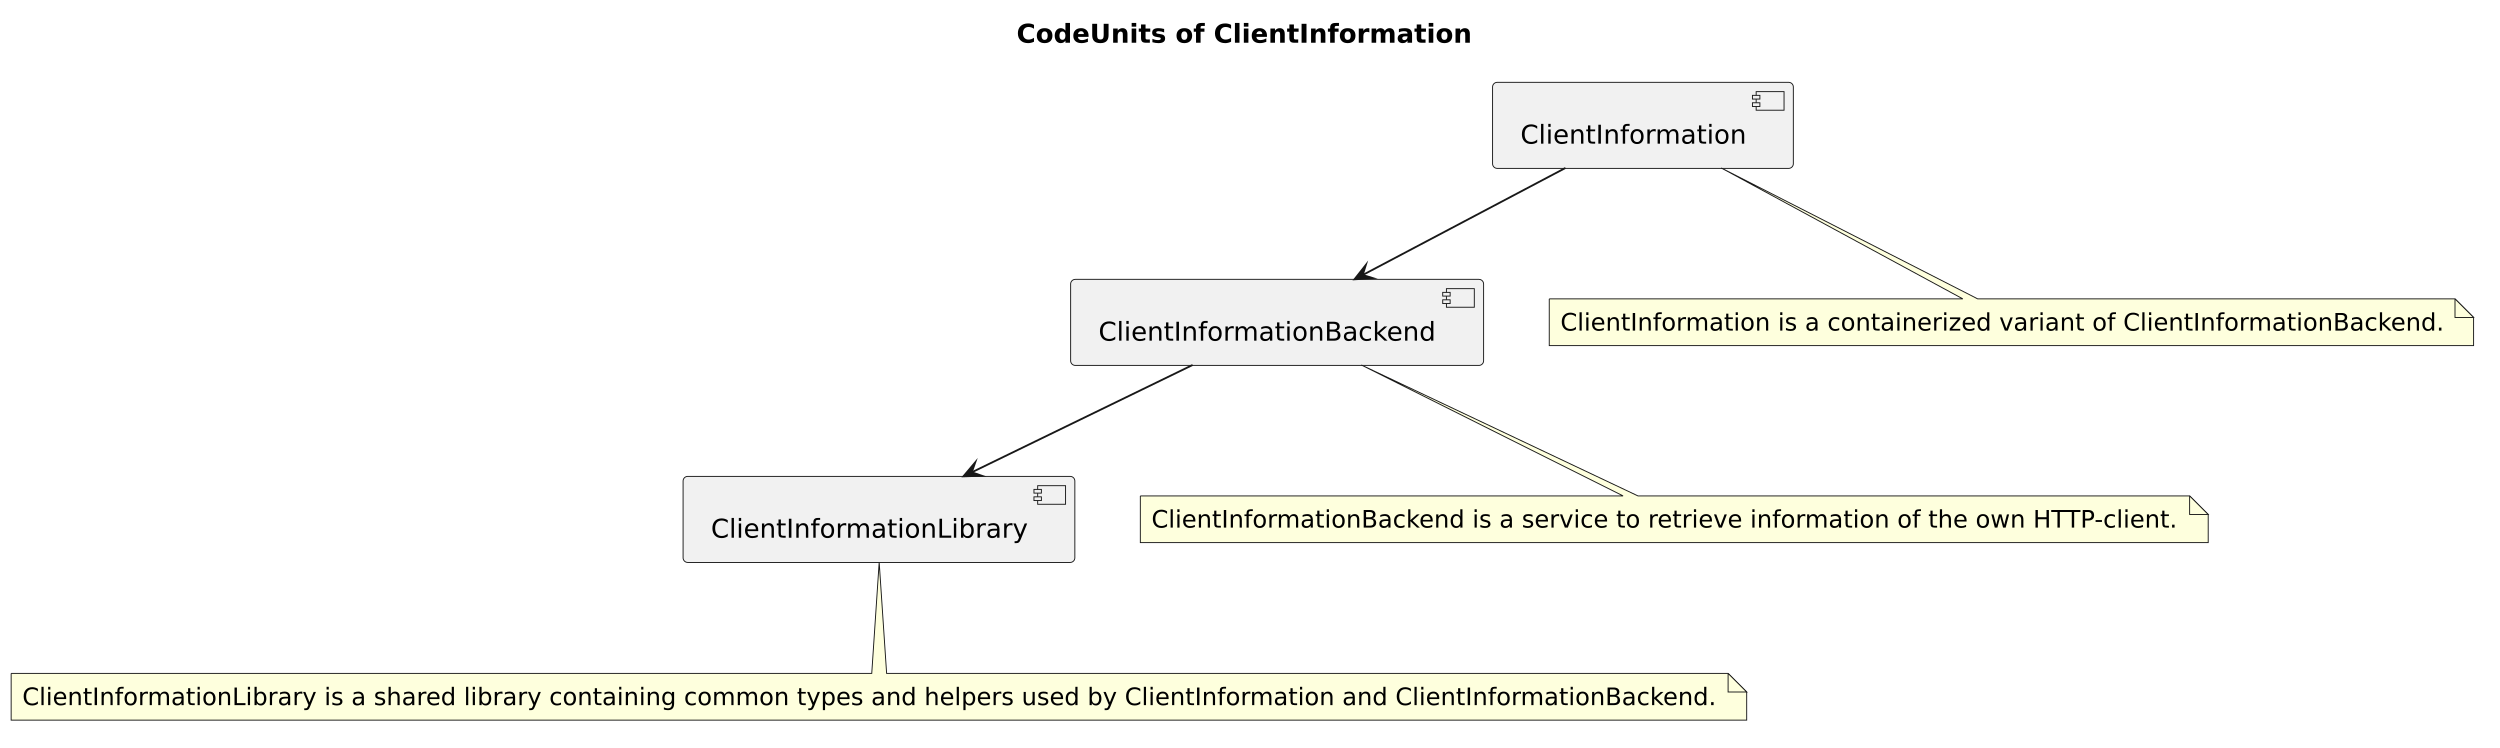
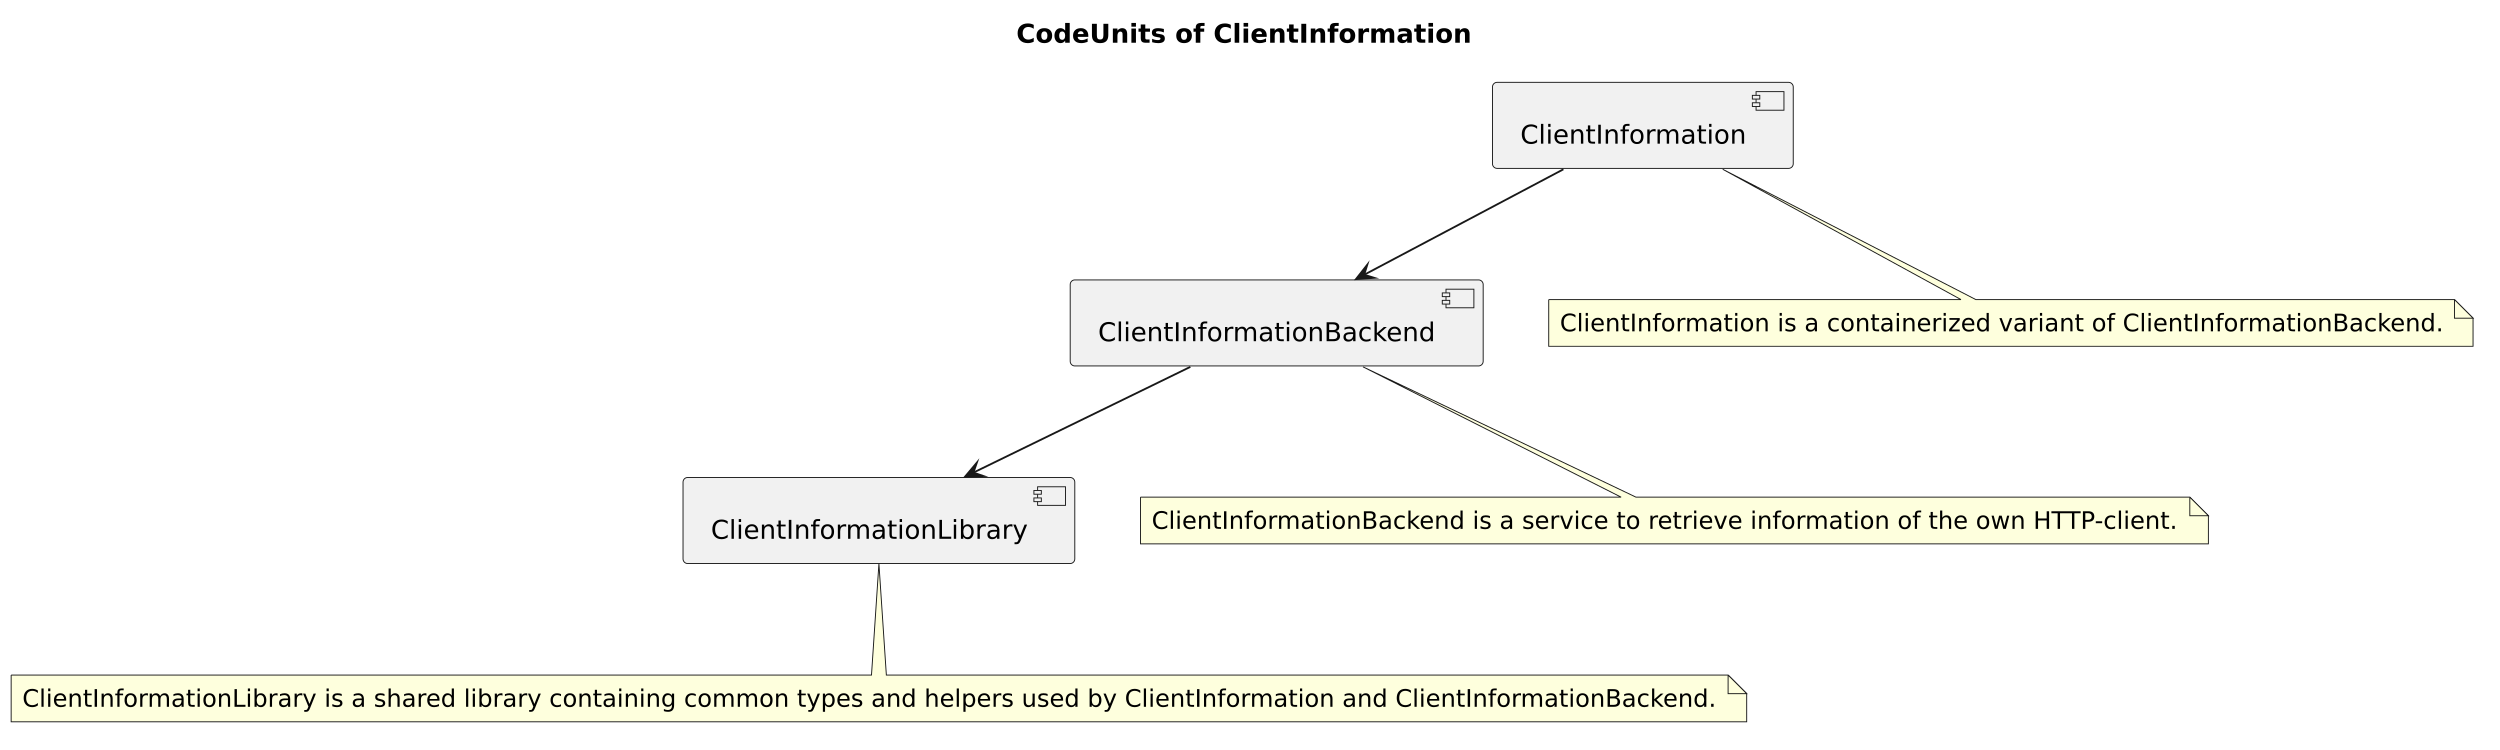
- <svg xmlns="http://www.w3.org/2000/svg" contentStyleType="text/css" data-diagram-type="DESCRIPTION" height="402px" preserveAspectRatio="none" style="width:1345px;height:402px;background:#FFFFFF;" version="1.1" viewBox="0 0 1345 402" width="1345px" zoomAndPan="magnify">
+ <svg xmlns="http://www.w3.org/2000/svg" version="1.1" data-diagram-type="DESCRIPTION" style="width:1345px;height:403px;background:#FFFFFF;" width="1345px" height="403px" viewBox="0 0 1345 403" zoomAndPan="magnify" preserveAspectRatio="none" contentStyleType="text/css">
  <defs />
-   <g>
+   <g font-family="sans-serif" lengthAdjust="spacing">
    <g class="title" data-source-line="2">
-       <text fill="#000000" font-family="'DejaVu Sans'" font-size="14" font-weight="700" lengthAdjust="spacing" textLength="244.952" x="546.919" y="22.995">CodeUnits of ClientInformation</text>
+       <text x="546.774" y="22.995" fill="#000" font-size="14" textLength="244.952" font-weight="700" font-family="'DejaVu Sans'">CodeUnits of ClientInformation</text>
    </g>
-     <g class="entity" data-qualified-name="ClientInformationLibrary" data-source-line="4" id="ent0001">
-       <rect fill="#F1F1F1" height="46.297" rx="2.5" ry="2.5" style="stroke:#181818;stroke-width:0.5;" width="210.769" x="367.5" y="256.297" />
-       <rect fill="#F1F1F1" height="10" style="stroke:#181818;stroke-width:0.5;" width="15" x="558.269" y="261.297" />
-       <rect fill="#F1F1F1" height="2" style="stroke:#181818;stroke-width:0.5;" width="4" x="556.269" y="263.297" />
-       <rect fill="#F1F1F1" height="2" style="stroke:#181818;stroke-width:0.5;" width="4" x="556.269" y="267.297" />
-       <text fill="#000000" font-family="'DejaVu Sans'" font-size="14" lengthAdjust="spacing" textLength="170.769" x="382.5" y="289.292">ClientInformationLibrary</text>
+     <g class="entity" data-qualified-name="ClientInformationLibrary" id="ent0001" data-source-line="4">
+       <rect x="367.47" y="256.887" width="210.769" height="46.297" fill="#F1F1F1" style="stroke:#181818;stroke-width:0.5;" rx="2.5" ry="2.5" />
+       <rect x="558.239" y="261.887" width="15" height="10" fill="#F1F1F1" style="stroke:#181818;stroke-width:0.5;" />
+       <rect x="556.239" y="263.887" width="4" height="2" fill="#F1F1F1" style="stroke:#181818;stroke-width:0.5;" />
+       <rect x="556.239" y="267.887" width="4" height="2" fill="#F1F1F1" style="stroke:#181818;stroke-width:0.5;" />
+       <text x="382.47" y="289.882" fill="#000" font-size="14" textLength="170.769" font-family="'DejaVu Sans'">ClientInformationLibrary</text>
    </g>
-     <g class="entity" data-qualified-name="ClientInformationLibraryNote" data-source-line="6" id="ent0002">
-       <path d="M6,362.297 L6,387.43 A0,0 0 0 0 6,387.43 L939.717,387.43 A0,0 0 0 0 939.717,387.43 L939.717,372.297 L929.717,362.297 L477,362.297 L473,302.457 L469,362.297 L6,362.297 A0,0 0 0 0 6,362.297" fill="#FEFFDD" style="stroke:#181818;stroke-width:0.5;" />
-       <path d="M929.717,362.297 L929.717,372.297 L939.717,372.297 L929.717,362.297" fill="#FEFFDD" style="stroke:#181818;stroke-width:0.5;" />
-       <text fill="#000000" font-family="'DejaVu Sans'" font-size="13" lengthAdjust="spacing" textLength="912.717" x="12" y="379.364">ClientInformationLibrary is a shared library containing common types and helpers used by ClientInformation and ClientInformationBackend.</text>
+     <g class="entity" data-qualified-name="ClientInformationLibraryNote" id="ent0002" data-source-line="6">
+       <path d="M6,363.187 L6,388.32 A0,0 0 0 0 6,388.32 L939.717,388.32 A0,0 0 0 0 939.717,388.32 L939.717,373.187 L929.717,363.187 L476.86,363.187 L472.86,303.247 L468.86,363.187 L6,363.187 A0,0 0 0 0 6,363.187" style="stroke:#181818;stroke-width:0.5;" fill="#FEFFDD" />
+       <path d="M929.717,363.187 L929.717,373.187 L939.717,373.187 L929.717,363.187" style="stroke:#181818;stroke-width:0.5;" fill="#FEFFDD" />
+       <text x="12" y="380.254" fill="#000" font-size="13" textLength="912.717" font-family="'DejaVu Sans'">ClientInformationLibrary is a shared library containing common types and helpers used by ClientInformation and ClientInformationBackend.</text>
    </g>
-     <g class="entity" data-qualified-name="ClientInformationBackend" data-source-line="10" id="ent0004">
-       <rect fill="#F1F1F1" height="46.297" rx="2.5" ry="2.5" style="stroke:#181818;stroke-width:0.5;" width="222.178" x="576" y="150.297" />
-       <rect fill="#F1F1F1" height="10" style="stroke:#181818;stroke-width:0.5;" width="15" x="778.178" y="155.297" />
-       <rect fill="#F1F1F1" height="2" style="stroke:#181818;stroke-width:0.5;" width="4" x="776.178" y="157.297" />
-       <rect fill="#F1F1F1" height="2" style="stroke:#181818;stroke-width:0.5;" width="4" x="776.178" y="161.297" />
-       <text fill="#000000" font-family="'DejaVu Sans'" font-size="14" lengthAdjust="spacing" textLength="182.178" x="591" y="183.292">ClientInformationBackend</text>
+     <g class="entity" data-qualified-name="ClientInformationBackend" id="ent0004" data-source-line="10">
+       <rect x="575.77" y="150.587" width="222.178" height="46.297" fill="#F1F1F1" style="stroke:#181818;stroke-width:0.5;" rx="2.5" ry="2.5" />
+       <rect x="777.948" y="155.587" width="15" height="10" fill="#F1F1F1" style="stroke:#181818;stroke-width:0.5;" />
+       <rect x="775.948" y="157.587" width="4" height="2" fill="#F1F1F1" style="stroke:#181818;stroke-width:0.5;" />
+       <rect x="775.948" y="161.587" width="4" height="2" fill="#F1F1F1" style="stroke:#181818;stroke-width:0.5;" />
+       <text x="590.77" y="183.582" fill="#000" font-size="14" textLength="182.178" font-family="'DejaVu Sans'">ClientInformationBackend</text>
    </g>
-     <g class="entity" data-qualified-name="ClientInformationBackendNote" data-source-line="12" id="ent0005">
-       <path d="M613.5,266.797 L613.5,291.93 A0,0 0 0 0 613.5,291.93 L1188.016,291.93 A0,0 0 0 0 1188.016,291.93 L1188.016,276.797 L1178.016,266.797 L881.21,266.797 L732.38,196.357 L873.21,266.797 L613.5,266.797 A0,0 0 0 0 613.5,266.797" fill="#FEFFDD" style="stroke:#181818;stroke-width:0.5;" />
-       <path d="M1178.016,266.797 L1178.016,276.797 L1188.016,276.797 L1178.016,266.797" fill="#FEFFDD" style="stroke:#181818;stroke-width:0.5;" />
-       <text fill="#000000" font-family="'DejaVu Sans'" font-size="13" lengthAdjust="spacing" textLength="553.516" x="619.5" y="283.864">ClientInformationBackend is a service to retrieve information of the own HTTP-client.</text>
+     <g class="entity" data-qualified-name="ClientInformationBackendNote" id="ent0005" data-source-line="12">
+       <path d="M613.6,267.467 L613.6,292.6 A0,0 0 0 0 613.6,292.6 L1188.116,292.6 A0,0 0 0 0 1188.116,292.6 L1188.116,277.467 L1178.116,267.467 L880.15,267.467 L733.29,197.367 L872.15,267.467 L613.6,267.467 A0,0 0 0 0 613.6,267.467" style="stroke:#181818;stroke-width:0.5;" fill="#FEFFDD" />
+       <path d="M1178.116,267.467 L1178.116,277.467 L1188.116,277.467 L1178.116,267.467" style="stroke:#181818;stroke-width:0.5;" fill="#FEFFDD" />
+       <text x="619.6" y="284.534" fill="#000" font-size="13" textLength="553.516" font-family="'DejaVu Sans'">ClientInformationBackend is a service to retrieve information of the own HTTP-client.</text>
    </g>
-     <g class="entity" data-qualified-name="ClientInformation" data-source-line="16" id="ent0007">
-       <rect fill="#F1F1F1" height="46.297" rx="2.5" ry="2.5" style="stroke:#181818;stroke-width:0.5;" width="161.816" x="803" y="44.297" />
-       <rect fill="#F1F1F1" height="10" style="stroke:#181818;stroke-width:0.5;" width="15" x="944.816" y="49.297" />
-       <rect fill="#F1F1F1" height="2" style="stroke:#181818;stroke-width:0.5;" width="4" x="942.816" y="51.297" />
-       <rect fill="#F1F1F1" height="2" style="stroke:#181818;stroke-width:0.5;" width="4" x="942.816" y="55.297" />
-       <text fill="#000000" font-family="'DejaVu Sans'" font-size="14" lengthAdjust="spacing" textLength="121.816" x="818" y="77.292">ClientInformation</text>
+     <g class="entity" data-qualified-name="ClientInformation" id="ent0007" data-source-line="16">
+       <rect x="802.95" y="44.297" width="161.816" height="46.297" fill="#F1F1F1" style="stroke:#181818;stroke-width:0.5;" rx="2.5" ry="2.5" />
+       <rect x="944.766" y="49.297" width="15" height="10" fill="#F1F1F1" style="stroke:#181818;stroke-width:0.5;" />
+       <rect x="942.766" y="51.297" width="4" height="2" fill="#F1F1F1" style="stroke:#181818;stroke-width:0.5;" />
+       <rect x="942.766" y="55.297" width="4" height="2" fill="#F1F1F1" style="stroke:#181818;stroke-width:0.5;" />
+       <text x="817.95" y="77.292" fill="#000" font-size="14" textLength="121.816" font-family="'DejaVu Sans'">ClientInformation</text>
    </g>
-     <g class="entity" data-qualified-name="ClientInformationNote" data-source-line="18" id="ent0008">
-       <path d="M833.5,160.797 L833.5,185.93 A0,0 0 0 0 833.5,185.93 L1330.79,185.93 A0,0 0 0 0 1330.79,185.93 L1330.79,170.797 L1320.79,160.797 L1063.99,160.797 L925.99,90.357 L1055.99,160.797 L833.5,160.797 A0,0 0 0 0 833.5,160.797" fill="#FEFFDD" style="stroke:#181818;stroke-width:0.5;" />
-       <path d="M1320.79,160.797 L1320.79,170.797 L1330.79,170.797 L1320.79,160.797" fill="#FEFFDD" style="stroke:#181818;stroke-width:0.5;" />
-       <text fill="#000000" font-family="'DejaVu Sans'" font-size="13" lengthAdjust="spacing" textLength="476.29" x="839.5" y="177.864">ClientInformation is a containerized variant of ClientInformationBackend.</text>
+     <g class="entity" data-qualified-name="ClientInformationNote" id="ent0008" data-source-line="18">
+       <path d="M833.21,161.177 L833.21,186.31 A0,0 0 0 0 833.21,186.31 L1330.5,186.31 A0,0 0 0 0 1330.5,186.31 L1330.5,171.177 L1320.5,161.177 L1063,161.177 L926.82,91.077 L1055,161.177 L833.21,161.177 A0,0 0 0 0 833.21,161.177" style="stroke:#181818;stroke-width:0.5;" fill="#FEFFDD" />
+       <path d="M1320.5,161.177 L1320.5,171.177 L1330.5,171.177 L1320.5,161.177" style="stroke:#181818;stroke-width:0.5;" fill="#FEFFDD" />
+       <text x="839.21" y="178.244" fill="#000" font-size="13" textLength="476.29" font-family="'DejaVu Sans'">ClientInformation is a containerized variant of ClientInformationBackend.</text>
    </g>
-     <g class="link" data-entity-1="ent0004" data-entity-2="ent0001" data-link-type="dependency" data-source-line="22" id="lnk10">
-       <path d="M641.62,196.357 C605.3,213.997 559.117,236.452 522.817,254.091" fill="none" id="ClientInformationBackend-to-ClientInformationLibrary" style="stroke:#181818;stroke-width:1;" />
-       <polygon fill="#181818" points="518.32,256.277,528.163,255.941,522.817,254.091,524.667,248.745,518.32,256.277" style="stroke:#181818;stroke-width:1;stroke-linejoin:miter;stroke-miterlimit:10;" />
+     <g class="link" data-entity-1="ent0004" data-entity-2="ent0001" id="lnk10" data-source-line="22" data-link-type="dependency">
+       <path d="M640.42,197.367 C604.53,214.867 559.565,236.777 523.695,254.257" style="stroke:#181818;stroke-width:1;" fill="none" id="ClientInformationBackend-to-ClientInformationLibrary" />
+       <polygon points="519.2,256.447,529.043,256.1,523.695,254.257,525.538,248.908,519.2,256.447" fill="#181818" style="stroke:#181818;stroke-width:1;stroke-linejoin:miter;stroke-miterlimit:10;" />
    </g>
-     <g class="link" data-entity-1="ent0007" data-entity-2="ent0004" data-link-type="dependency" data-source-line="23" id="lnk11">
-       <path d="M842.22,90.357 C808.79,107.997 766.552,130.302 733.141,147.942" fill="none" id="ClientInformation-to-ClientInformationBackend" style="stroke:#181818;stroke-width:1;" />
-       <polygon fill="#181818" points="728.72,150.277,738.546,149.612,733.141,147.942,734.811,142.537,728.72,150.277" style="stroke:#181818;stroke-width:1;stroke-linejoin:miter;stroke-miterlimit:10;" />
+     <g class="link" data-entity-1="ent0007" data-entity-2="ent0004" id="lnk11" data-source-line="23" data-link-type="dependency">
+       <path d="M841.11,91.077 C808.07,108.567 766.958,130.327 733.938,147.817" style="stroke:#181818;stroke-width:1;" fill="none" id="ClientInformation-to-ClientInformationBackend" />
+       <polygon points="729.52,150.157,739.346,149.479,733.938,147.817,735.601,142.409,729.52,150.157" fill="#181818" style="stroke:#181818;stroke-width:1;stroke-linejoin:miter;stroke-miterlimit:10;" />
    </g>
  </g>
</svg>
